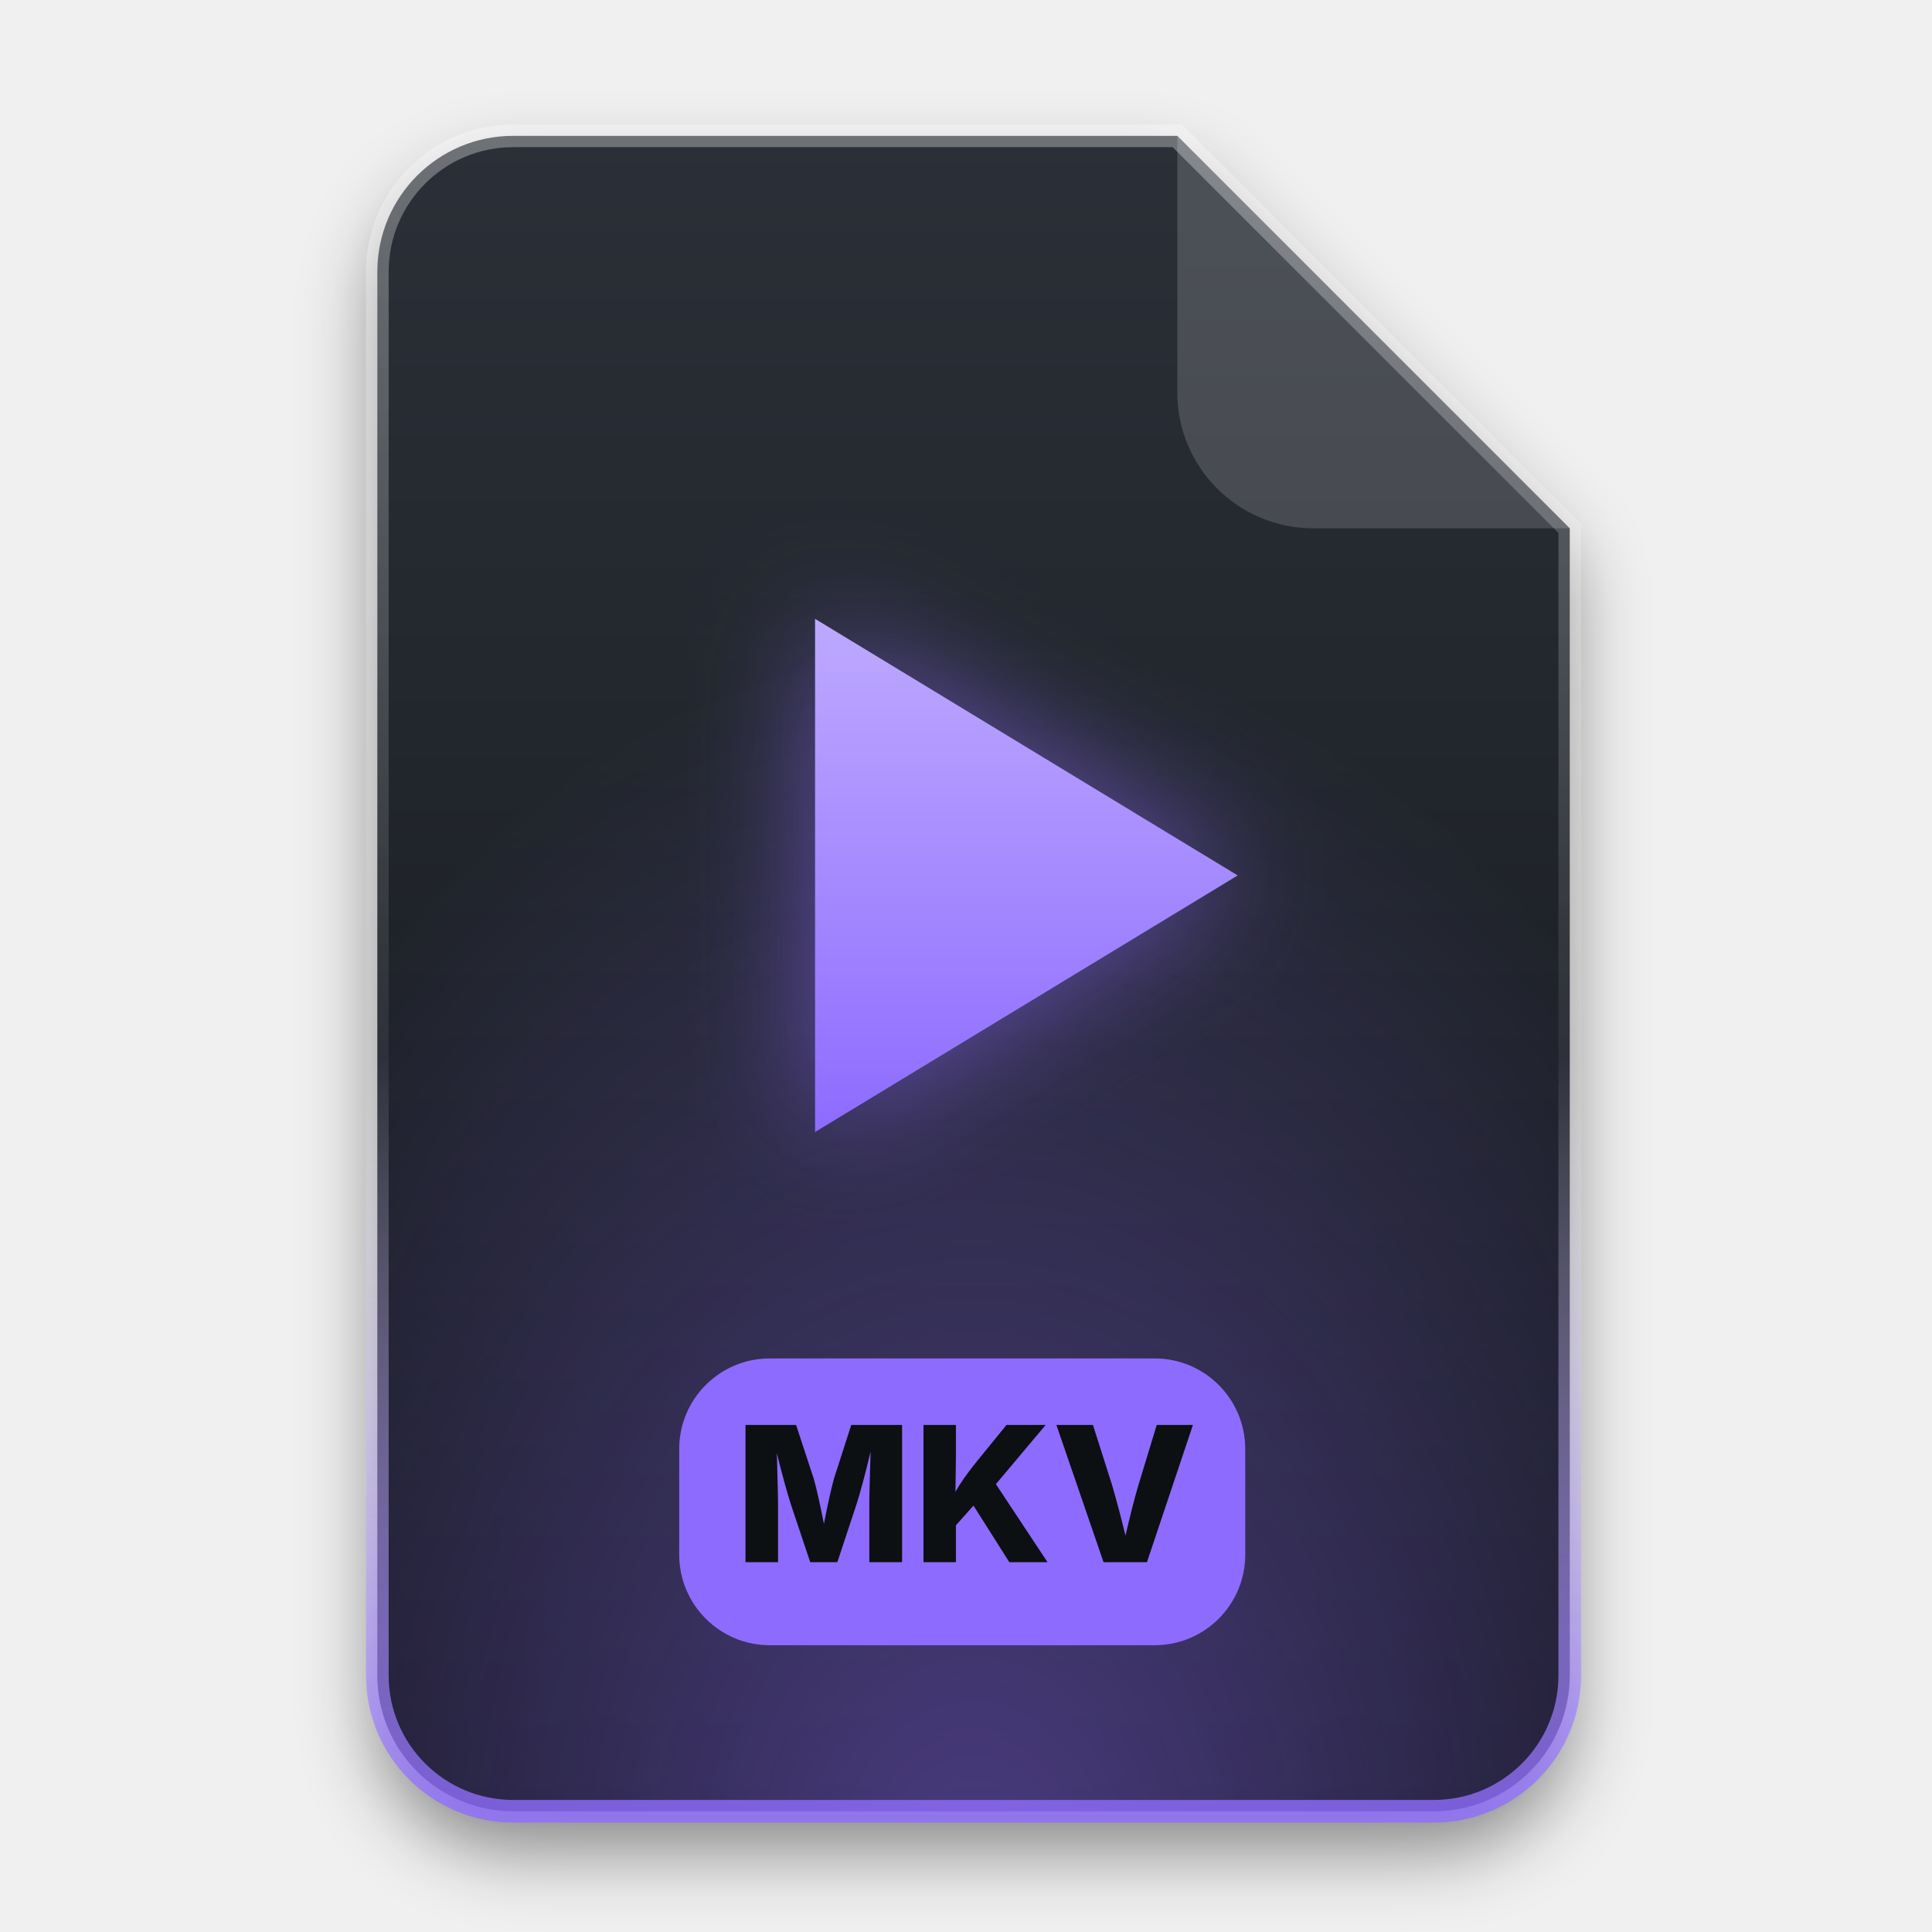
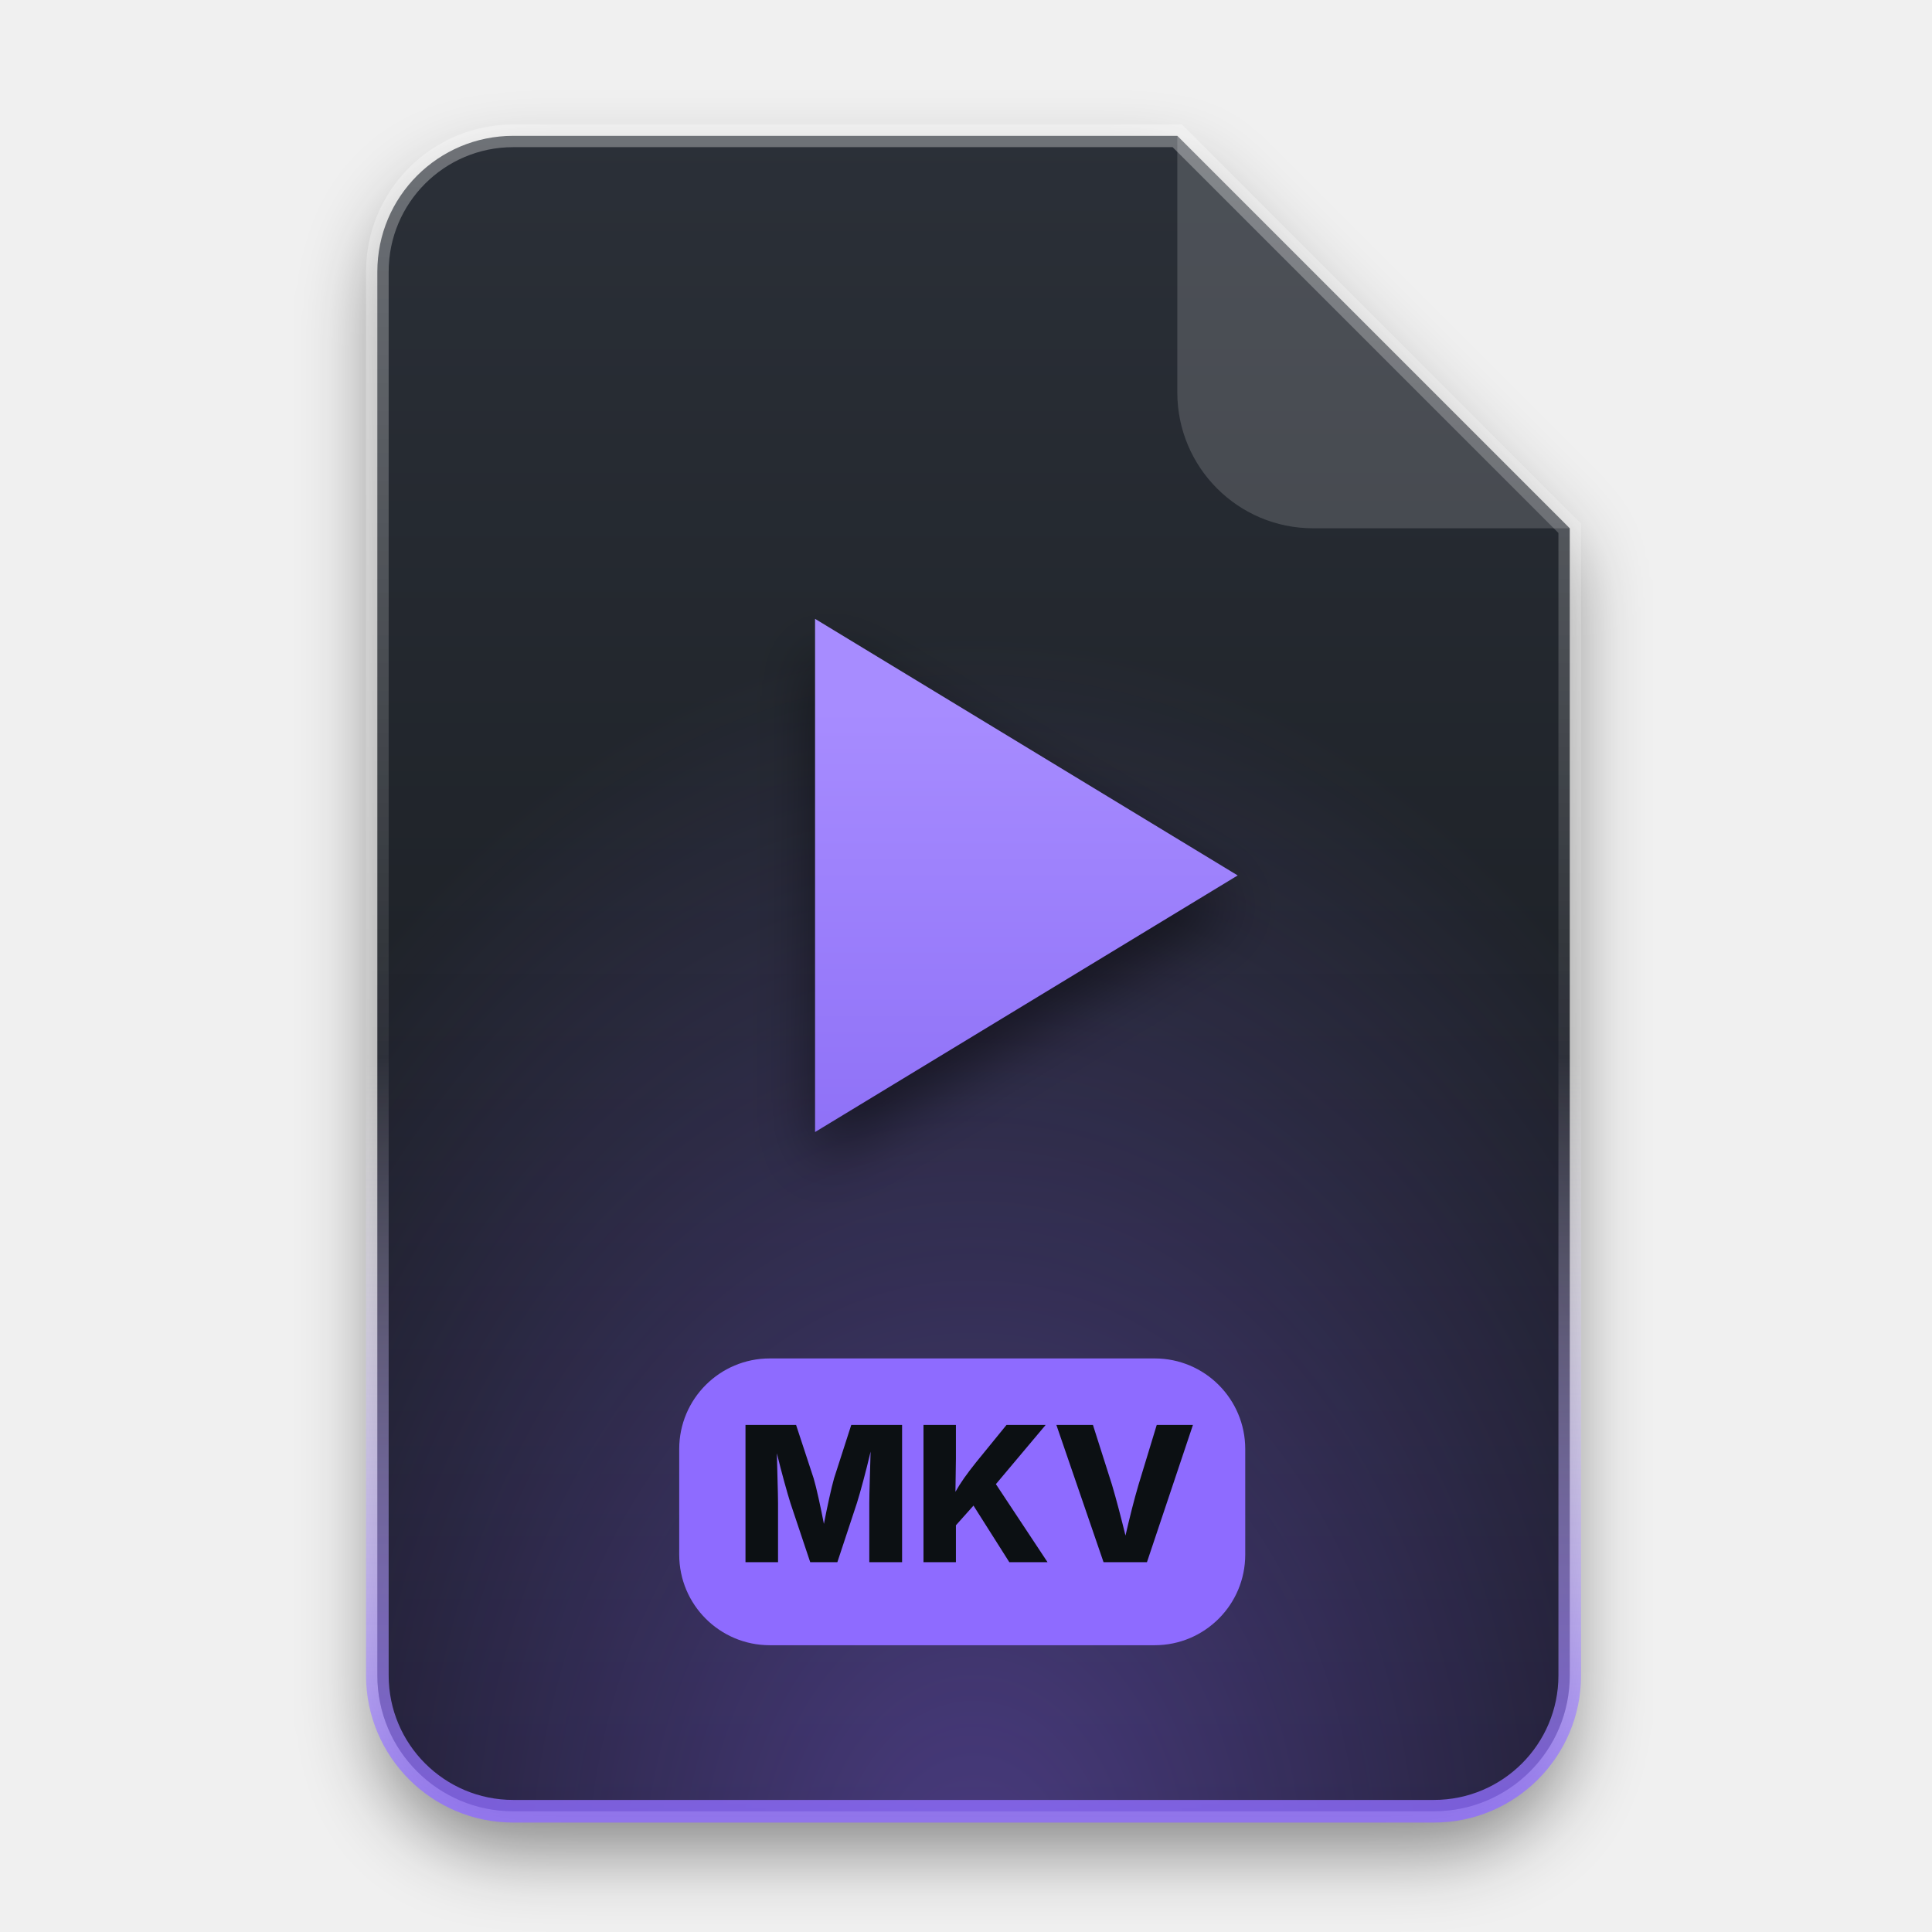
<svg xmlns="http://www.w3.org/2000/svg" viewBox="0 0 256 256" width="256" height="256">
  <defs>
+     <linearGradient id="solid" gradientUnits="userSpaceOnUse" x1="0" y1="100" x2="0" y2="200">
+       <stop offset="0" stop-color="#A78CFF" />
+       <stop offset="1" stop-color="#7C5CF1" />
+     </linearGradient>
+     <filter id="under" x="-30%" y="-30%" width="160%" height="170%">
+       <feGaussianBlur stdDeviation="4" />
+       <feOffset dy="4" />
+     </filter>
    <linearGradient id="smoke" x1="0" y1="0" x2="0" y2="1">
      <stop offset="0" stop-color="#2B3038" />
      <stop offset="1" stop-color="#121519" />
    </linearGradient>
    <linearGradient id="rim" x1="0" y1="0" x2="0" y2="1">
      <stop offset="0" stop-color="#fff" stop-opacity=".32" />
      <stop offset=".55" stop-color="#fff" stop-opacity=".06" />
      <stop offset="1" stop-color="#8E6BFF" stop-opacity=".8" />
    </linearGradient>
    <radialGradient id="glow" cx=".5" cy="1.05" r=".75">
      <stop offset="0" stop-color="#8E6BFF" stop-opacity=".45" />
      <stop offset="1" stop-color="#8E6BFF" stop-opacity="0" />
    </radialGradient>
    <linearGradient id="ink" x1="0" y1="0" x2="0" y2="1">
      <stop offset="0" stop-color="#BDA9FF" />
      <stop offset="1" stop-color="#8E6BFF" />
    </linearGradient>
    <filter id="halo" x="-30%" y="-30%" width="160%" height="160%">
      <feGaussianBlur stdDeviation="8" />
    </filter>
    <filter id="drop" x="-20%" y="-20%" width="140%" height="150%">
      <feGaussianBlur stdDeviation="5" />
      <feOffset dy="5" />
    </filter>
  </defs>
  <path d="M68 18h88l52 52v152a18 18 0 0 1-18 18H68a18 18 0 0 1-18-18V36a18 18 0 0 1 18-18z" fill="#000" opacity=".45" filter="url(#drop)" />
  <path d="M68 18h88l52 52v152a18 18 0 0 1-18 18H68a18 18 0 0 1-18-18V36a18 18 0 0 1 18-18z" fill="url(#smoke)" />
  <path d="M68 18h88l52 52v152a18 18 0 0 1-18 18H68a18 18 0 0 1-18-18V36a18 18 0 0 1 18-18z" fill="url(#glow)" />
  <path d="M156 18v34a18 18 0 0 0 18 18h34z" fill="#fff" opacity=".16" />
  <g transform="translate(0 -6)">
-     <g filter="url(#halo)" opacity=".55">
-       <path fill="#8E6BFF" d="M108 88l56 34-56 34z" />
+     <g opacity=".5" filter="url(#under)">
+       <path fill="#000" d="M108 88l56 34-56 34z" />
    </g>
-     <path fill="url(#ink)" d="M108 88l56 34-56 34z" />
+     <path fill="url(#solid)" d="M108 88l56 34-56 34z" />
  </g>
  <rect x="90" y="180" width="75" height="38" rx="12" fill="#8E6BFF" />
  <text x="128" y="207" text-anchor="middle" font-family="Inter, Inter Variable, sans-serif" font-weight="800" font-size="25" fill="#0C1013">MKV</text>
  <path d="M68 18h88l52 52v152a18 18 0 0 1-18 18H68a18 18 0 0 1-18-18V36a18 18 0 0 1 18-18z" fill="none" stroke="url(#rim)" stroke-width="3" />
</svg>
